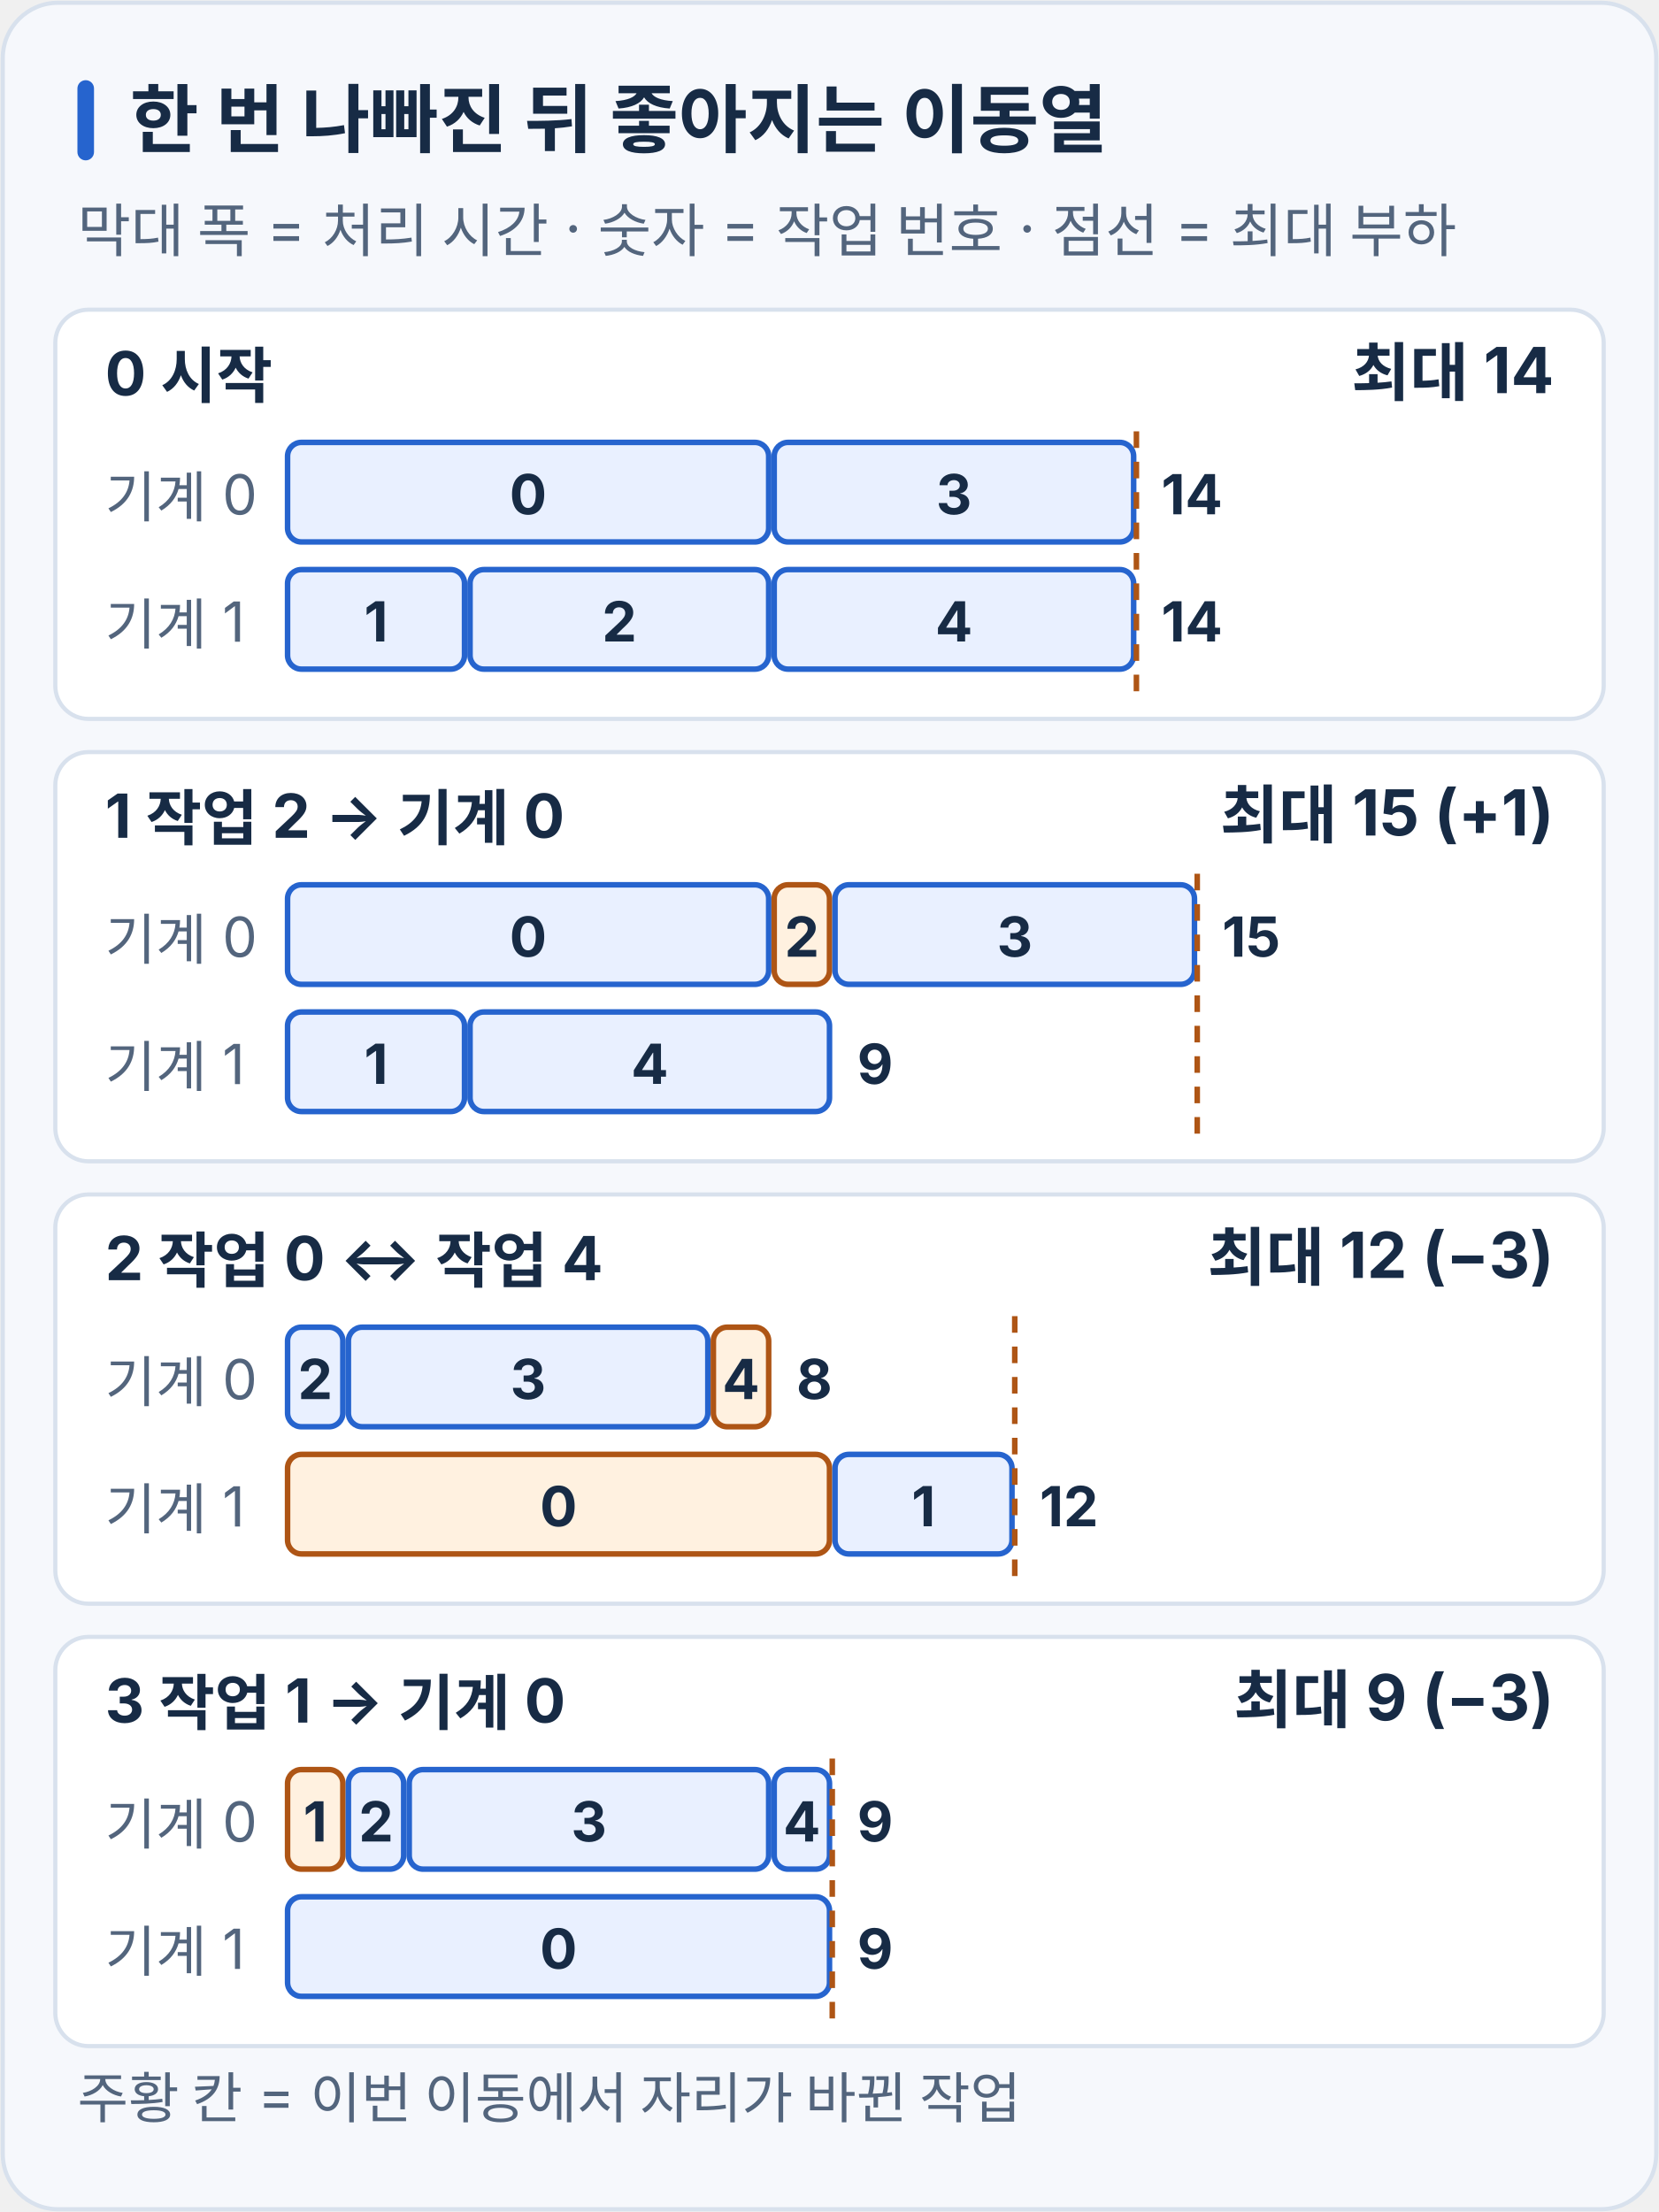
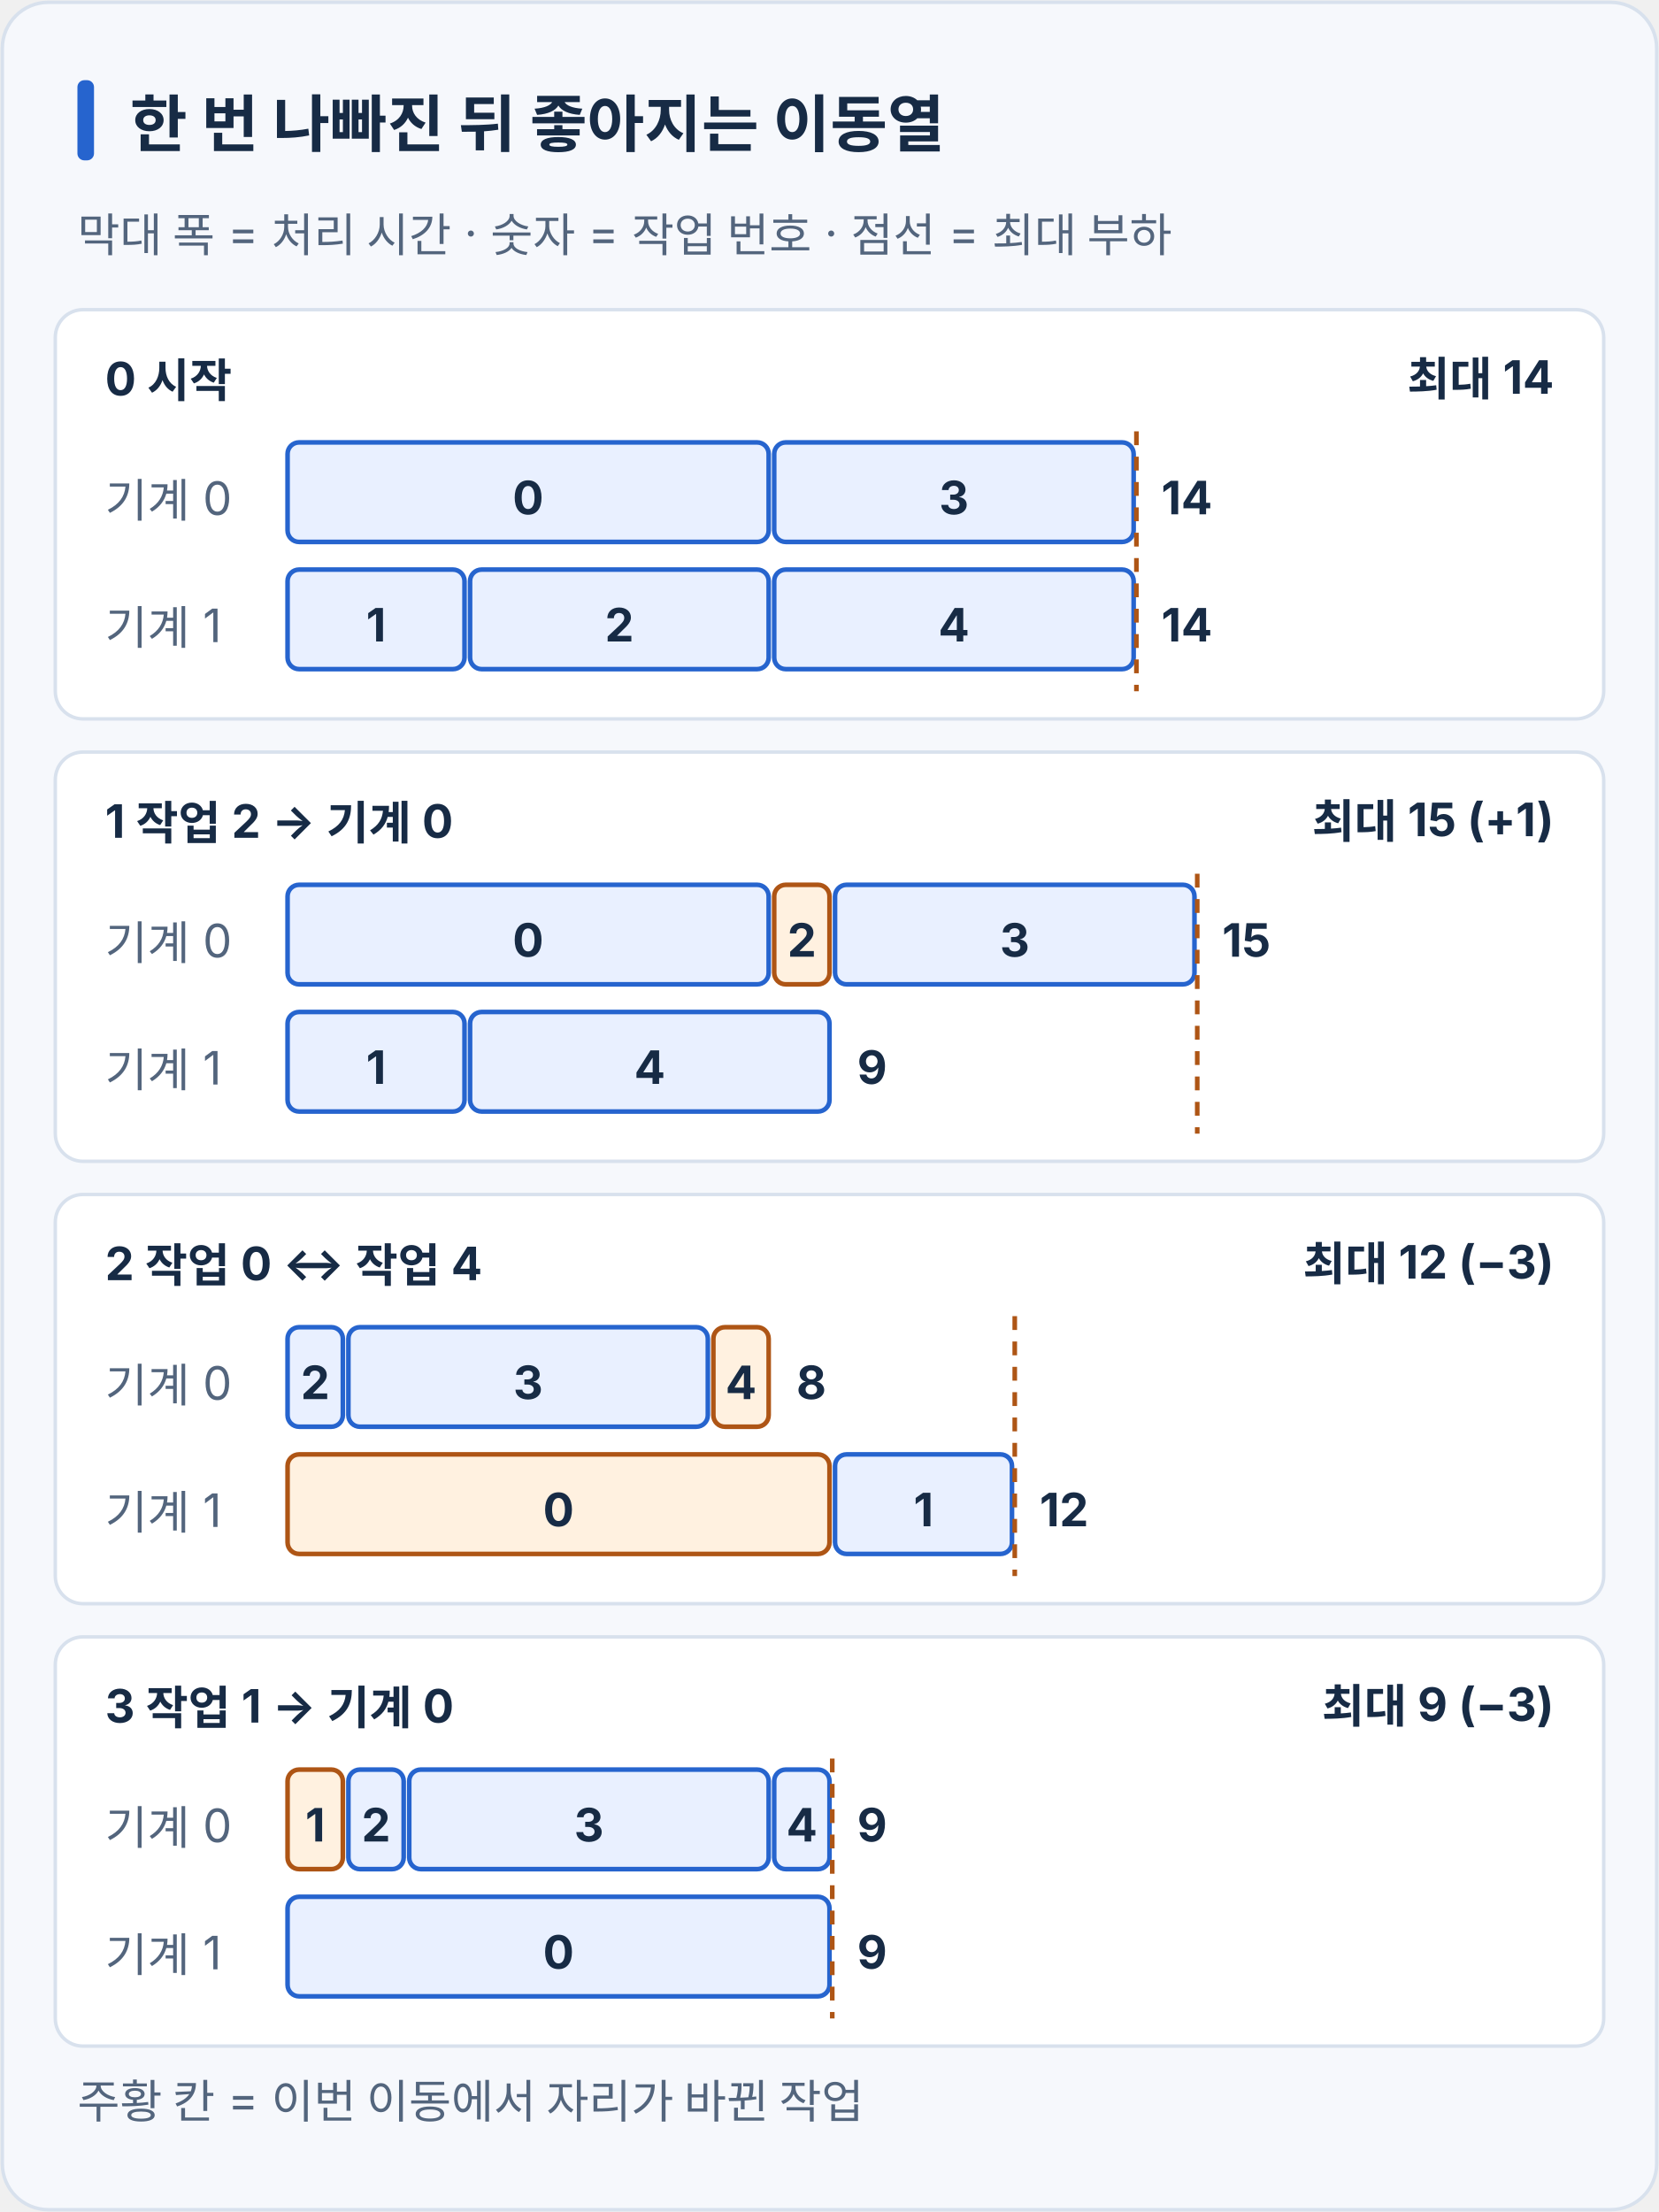
- <svg xmlns="http://www.w3.org/2000/svg" viewBox="0 0 600 800" role="img" aria-labelledby="title desc">
+ <svg xmlns="http://www.w3.org/2000/svg" viewBox="0 0 720 960" role="img" aria-labelledby="title desc">
  <style>text{font-family:-apple-system,BlinkMacSystemFont,"Apple SD Gothic Neo","Noto Sans KR",sans-serif}*{box-sizing:border-box}</style>
-   <rect x="1" y="1" width="598" height="798" rx="20" fill="#f6f8fc" stroke="#d8e1ed" stroke-width="1.5" />
-   <rect x="28" y="29" width="6" height="29" rx="3" fill="#2664ce" />
-   <text x="47" y="53" font-size="27" fill="#172b45" font-weight="750">한 번 나빠진 뒤 좋아지는 이동열</text>
-   <text x="28" y="91" font-size="21" fill="#53657d">막대 폭 = 처리 시간 · 숫자 = 작업 번호 · 점선 = 최대 부하</text>
-   <rect x="20" y="112" width="560" height="148" rx="12" fill="#ffffff" stroke="#d8e1ed" stroke-width="1.5" />
-   <text x="38" y="143" font-size="22" fill="#172b45" font-weight="700">0  시작</text>
-   <text x="562" y="143" font-size="23" fill="#172b45" font-weight="750" text-anchor="end">최대 14</text>
-   <text x="38" y="187" font-size="20" fill="#53657d">기계 0</text>
-   <rect x="104" y="160" width="174" height="36" rx="5" fill="#e9f0ff" stroke="#2664ce" stroke-width="2" />
-   <text x="191.0" y="186" font-size="20" fill="#172b45" font-weight="700" text-anchor="middle">0</text>
-   <rect x="280" y="160" width="130" height="36" rx="5" fill="#e9f0ff" stroke="#2664ce" stroke-width="2" />
-   <text x="345.0" y="186" font-size="20" fill="#172b45" font-weight="700" text-anchor="middle">3</text>
-   <text x="420" y="186" font-size="20" fill="#172b45" font-weight="700">14</text>
-   <text x="38" y="233" font-size="20" fill="#53657d">기계 1</text>
-   <rect x="104" y="206" width="64" height="36" rx="5" fill="#e9f0ff" stroke="#2664ce" stroke-width="2" />
-   <text x="136.0" y="232" font-size="20" fill="#172b45" font-weight="700" text-anchor="middle">1</text>
-   <rect x="170" y="206" width="108" height="36" rx="5" fill="#e9f0ff" stroke="#2664ce" stroke-width="2" />
-   <text x="224.0" y="232" font-size="20" fill="#172b45" font-weight="700" text-anchor="middle">2</text>
-   <rect x="280" y="206" width="130" height="36" rx="5" fill="#e9f0ff" stroke="#2664ce" stroke-width="2" />
-   <text x="345.0" y="232" font-size="20" fill="#172b45" font-weight="700" text-anchor="middle">4</text>
-   <text x="420" y="232" font-size="20" fill="#172b45" font-weight="700">14</text>
-   <line x1="411" y1="156" x2="411" y2="250" stroke="#ae5515" stroke-width="2" stroke-dasharray="6 5" />
-   <rect x="20" y="272" width="560" height="148" rx="12" fill="#ffffff" stroke="#d8e1ed" stroke-width="1.5" />
-   <text x="38" y="303" font-size="22" fill="#172b45" font-weight="700">1  작업 2 → 기계 0</text>
-   <text x="562" y="303" font-size="23" fill="#172b45" font-weight="750" text-anchor="end">최대 15 (+1)</text>
-   <text x="38" y="347" font-size="20" fill="#53657d">기계 0</text>
-   <rect x="104" y="320" width="174" height="36" rx="5" fill="#e9f0ff" stroke="#2664ce" stroke-width="2" />
-   <text x="191.0" y="346" font-size="20" fill="#172b45" font-weight="700" text-anchor="middle">0</text>
-   <rect x="280" y="320" width="20" height="36" rx="5" fill="#fff1e0" stroke="#ae5515" stroke-width="2" />
-   <text x="290.0" y="346" font-size="20" fill="#172b45" font-weight="700" text-anchor="middle">2</text>
-   <rect x="302" y="320" width="130" height="36" rx="5" fill="#e9f0ff" stroke="#2664ce" stroke-width="2" />
-   <text x="367.0" y="346" font-size="20" fill="#172b45" font-weight="700" text-anchor="middle">3</text>
-   <text x="442" y="346" font-size="20" fill="#172b45" font-weight="700">15</text>
-   <text x="38" y="393" font-size="20" fill="#53657d">기계 1</text>
-   <rect x="104" y="366" width="64" height="36" rx="5" fill="#e9f0ff" stroke="#2664ce" stroke-width="2" />
-   <text x="136.0" y="392" font-size="20" fill="#172b45" font-weight="700" text-anchor="middle">1</text>
-   <rect x="170" y="366" width="130" height="36" rx="5" fill="#e9f0ff" stroke="#2664ce" stroke-width="2" />
-   <text x="235.0" y="392" font-size="20" fill="#172b45" font-weight="700" text-anchor="middle">4</text>
-   <text x="310" y="392" font-size="20" fill="#172b45" font-weight="700">9</text>
-   <line x1="433" y1="316" x2="433" y2="410" stroke="#ae5515" stroke-width="2" stroke-dasharray="6 5" />
-   <rect x="20" y="432" width="560" height="148" rx="12" fill="#ffffff" stroke="#d8e1ed" stroke-width="1.5" />
-   <text x="38" y="463" font-size="22" fill="#172b45" font-weight="700">2  작업 0 ↔ 작업 4</text>
-   <text x="562" y="463" font-size="23" fill="#172b45" font-weight="750" text-anchor="end">최대 12 (−3)</text>
-   <text x="38" y="507" font-size="20" fill="#53657d">기계 0</text>
-   <rect x="104" y="480" width="20" height="36" rx="5" fill="#e9f0ff" stroke="#2664ce" stroke-width="2" />
-   <text x="114.0" y="506" font-size="20" fill="#172b45" font-weight="700" text-anchor="middle">2</text>
-   <rect x="126" y="480" width="130" height="36" rx="5" fill="#e9f0ff" stroke="#2664ce" stroke-width="2" />
-   <text x="191.0" y="506" font-size="20" fill="#172b45" font-weight="700" text-anchor="middle">3</text>
-   <rect x="258" y="480" width="20" height="36" rx="5" fill="#fff1e0" stroke="#ae5515" stroke-width="2" />
-   <text x="268.0" y="506" font-size="20" fill="#172b45" font-weight="700" text-anchor="middle">4</text>
-   <text x="288" y="506" font-size="20" fill="#172b45" font-weight="700">8</text>
-   <text x="38" y="553" font-size="20" fill="#53657d">기계 1</text>
-   <rect x="104" y="526" width="196" height="36" rx="5" fill="#fff1e0" stroke="#ae5515" stroke-width="2" />
-   <text x="202.0" y="552" font-size="20" fill="#172b45" font-weight="700" text-anchor="middle">0</text>
-   <rect x="302" y="526" width="64" height="36" rx="5" fill="#e9f0ff" stroke="#2664ce" stroke-width="2" />
-   <text x="334.0" y="552" font-size="20" fill="#172b45" font-weight="700" text-anchor="middle">1</text>
-   <text x="376" y="552" font-size="20" fill="#172b45" font-weight="700">12</text>
-   <line x1="367" y1="476" x2="367" y2="570" stroke="#ae5515" stroke-width="2" stroke-dasharray="6 5" />
-   <rect x="20" y="592" width="560" height="148" rx="12" fill="#ffffff" stroke="#d8e1ed" stroke-width="1.5" />
-   <text x="38" y="623" font-size="22" fill="#172b45" font-weight="700">3  작업 1 → 기계 0</text>
-   <text x="562" y="623" font-size="23" fill="#172b45" font-weight="750" text-anchor="end">최대 9 (−3)</text>
-   <text x="38" y="667" font-size="20" fill="#53657d">기계 0</text>
-   <rect x="104" y="640" width="20" height="36" rx="5" fill="#fff1e0" stroke="#ae5515" stroke-width="2" />
-   <text x="114.0" y="666" font-size="20" fill="#172b45" font-weight="700" text-anchor="middle">1</text>
-   <rect x="126" y="640" width="20" height="36" rx="5" fill="#e9f0ff" stroke="#2664ce" stroke-width="2" />
-   <text x="136.0" y="666" font-size="20" fill="#172b45" font-weight="700" text-anchor="middle">2</text>
-   <rect x="148" y="640" width="130" height="36" rx="5" fill="#e9f0ff" stroke="#2664ce" stroke-width="2" />
-   <text x="213.0" y="666" font-size="20" fill="#172b45" font-weight="700" text-anchor="middle">3</text>
-   <rect x="280" y="640" width="20" height="36" rx="5" fill="#e9f0ff" stroke="#2664ce" stroke-width="2" />
-   <text x="290.0" y="666" font-size="20" fill="#172b45" font-weight="700" text-anchor="middle">4</text>
-   <text x="310" y="666" font-size="20" fill="#172b45" font-weight="700">9</text>
-   <text x="38" y="713" font-size="20" fill="#53657d">기계 1</text>
-   <rect x="104" y="686" width="196" height="36" rx="5" fill="#e9f0ff" stroke="#2664ce" stroke-width="2" />
-   <text x="202.0" y="712" font-size="20" fill="#172b45" font-weight="700" text-anchor="middle">0</text>
-   <text x="310" y="712" font-size="20" fill="#172b45" font-weight="700">9</text>
-   <line x1="301" y1="636" x2="301" y2="730" stroke="#ae5515" stroke-width="2" stroke-dasharray="6 5" />
-   <text x="28" y="766" font-size="20" fill="#53657d">주황 칸 = 이번 이동에서 자리가 바뀐 작업</text>
+   <rect x="1" y="1" width="718" height="958" rx="20" fill="#f6f8fc" stroke="#d8e1ed" stroke-width="1.5" />
+   <rect x="33.6" y="34.8" width="7.2" height="34.8" rx="3" fill="#2664ce" />
+   <text x="56.4" y="63.6" font-size="27" fill="#172b45" font-weight="750">한 번 나빠진 뒤 좋아지는 이동열</text>
+   <text x="33.6" y="109.2" font-size="20" fill="#53657d">막대 폭 = 처리 시간 · 숫자 = 작업 번호 · 점선 = 최대 부하</text>
+   <rect x="24" y="134.4" width="672" height="177.6" rx="12" fill="#ffffff" stroke="#d8e1ed" stroke-width="1.5" />
+   <text x="45.6" y="171.6" font-size="20" fill="#172b45" font-weight="700">0  시작</text>
+   <text x="674.4" y="171.6" font-size="20" fill="#172b45" font-weight="750" text-anchor="end">최대 14</text>
+   <text x="45.6" y="224.4" font-size="20" fill="#53657d">기계 0</text>
+   <rect x="124.8" y="192" width="208.8" height="43.2" rx="5" fill="#e9f0ff" stroke="#2664ce" stroke-width="2" />
+   <text x="229.2" y="223.2" font-size="20" fill="#172b45" font-weight="700" text-anchor="middle">0</text>
+   <rect x="336" y="192" width="156" height="43.2" rx="5" fill="#e9f0ff" stroke="#2664ce" stroke-width="2" />
+   <text x="414" y="223.2" font-size="20" fill="#172b45" font-weight="700" text-anchor="middle">3</text>
+   <text x="504" y="223.2" font-size="20" fill="#172b45" font-weight="700">14</text>
+   <text x="45.6" y="279.6" font-size="20" fill="#53657d">기계 1</text>
+   <rect x="124.8" y="247.2" width="76.8" height="43.2" rx="5" fill="#e9f0ff" stroke="#2664ce" stroke-width="2" />
+   <text x="163.2" y="278.4" font-size="20" fill="#172b45" font-weight="700" text-anchor="middle">1</text>
+   <rect x="204" y="247.2" width="129.6" height="43.2" rx="5" fill="#e9f0ff" stroke="#2664ce" stroke-width="2" />
+   <text x="268.8" y="278.4" font-size="20" fill="#172b45" font-weight="700" text-anchor="middle">2</text>
+   <rect x="336" y="247.2" width="156" height="43.2" rx="5" fill="#e9f0ff" stroke="#2664ce" stroke-width="2" />
+   <text x="414" y="278.4" font-size="20" fill="#172b45" font-weight="700" text-anchor="middle">4</text>
+   <text x="504" y="278.4" font-size="20" fill="#172b45" font-weight="700">14</text>
+   <line x1="493.2" y1="187.2" x2="493.2" y2="300" stroke="#ae5515" stroke-width="2" stroke-dasharray="6 5" />
+   <rect x="24" y="326.4" width="672" height="177.6" rx="12" fill="#ffffff" stroke="#d8e1ed" stroke-width="1.5" />
+   <text x="45.6" y="363.6" font-size="20" fill="#172b45" font-weight="700">1  작업 2 → 기계 0</text>
+   <text x="674.4" y="363.6" font-size="20" fill="#172b45" font-weight="750" text-anchor="end">최대 15 (+1)</text>
+   <text x="45.6" y="416.4" font-size="20" fill="#53657d">기계 0</text>
+   <rect x="124.8" y="384" width="208.8" height="43.2" rx="5" fill="#e9f0ff" stroke="#2664ce" stroke-width="2" />
+   <text x="229.2" y="415.2" font-size="20" fill="#172b45" font-weight="700" text-anchor="middle">0</text>
+   <rect x="336" y="384" width="24" height="43.2" rx="5" fill="#fff1e0" stroke="#ae5515" stroke-width="2" />
+   <text x="348" y="415.2" font-size="20" fill="#172b45" font-weight="700" text-anchor="middle">2</text>
+   <rect x="362.4" y="384" width="156" height="43.2" rx="5" fill="#e9f0ff" stroke="#2664ce" stroke-width="2" />
+   <text x="440.4" y="415.2" font-size="20" fill="#172b45" font-weight="700" text-anchor="middle">3</text>
+   <text x="530.4" y="415.2" font-size="20" fill="#172b45" font-weight="700">15</text>
+   <text x="45.6" y="471.6" font-size="20" fill="#53657d">기계 1</text>
+   <rect x="124.8" y="439.2" width="76.8" height="43.2" rx="5" fill="#e9f0ff" stroke="#2664ce" stroke-width="2" />
+   <text x="163.2" y="470.4" font-size="20" fill="#172b45" font-weight="700" text-anchor="middle">1</text>
+   <rect x="204" y="439.2" width="156" height="43.2" rx="5" fill="#e9f0ff" stroke="#2664ce" stroke-width="2" />
+   <text x="282" y="470.4" font-size="20" fill="#172b45" font-weight="700" text-anchor="middle">4</text>
+   <text x="372" y="470.4" font-size="20" fill="#172b45" font-weight="700">9</text>
+   <line x1="519.6" y1="379.2" x2="519.6" y2="492" stroke="#ae5515" stroke-width="2" stroke-dasharray="6 5" />
+   <rect x="24" y="518.4" width="672" height="177.6" rx="12" fill="#ffffff" stroke="#d8e1ed" stroke-width="1.5" />
+   <text x="45.6" y="555.6" font-size="20" fill="#172b45" font-weight="700">2  작업 0 ↔ 작업 4</text>
+   <text x="674.4" y="555.6" font-size="20" fill="#172b45" font-weight="750" text-anchor="end">최대 12 (−3)</text>
+   <text x="45.6" y="608.4" font-size="20" fill="#53657d">기계 0</text>
+   <rect x="124.8" y="576" width="24" height="43.2" rx="5" fill="#e9f0ff" stroke="#2664ce" stroke-width="2" />
+   <text x="136.8" y="607.2" font-size="20" fill="#172b45" font-weight="700" text-anchor="middle">2</text>
+   <rect x="151.2" y="576" width="156" height="43.2" rx="5" fill="#e9f0ff" stroke="#2664ce" stroke-width="2" />
+   <text x="229.2" y="607.2" font-size="20" fill="#172b45" font-weight="700" text-anchor="middle">3</text>
+   <rect x="309.6" y="576" width="24" height="43.2" rx="5" fill="#fff1e0" stroke="#ae5515" stroke-width="2" />
+   <text x="321.6" y="607.2" font-size="20" fill="#172b45" font-weight="700" text-anchor="middle">4</text>
+   <text x="345.6" y="607.2" font-size="20" fill="#172b45" font-weight="700">8</text>
+   <text x="45.6" y="663.6" font-size="20" fill="#53657d">기계 1</text>
+   <rect x="124.8" y="631.2" width="235.2" height="43.2" rx="5" fill="#fff1e0" stroke="#ae5515" stroke-width="2" />
+   <text x="242.4" y="662.4" font-size="20" fill="#172b45" font-weight="700" text-anchor="middle">0</text>
+   <rect x="362.4" y="631.2" width="76.8" height="43.2" rx="5" fill="#e9f0ff" stroke="#2664ce" stroke-width="2" />
+   <text x="400.8" y="662.4" font-size="20" fill="#172b45" font-weight="700" text-anchor="middle">1</text>
+   <text x="451.2" y="662.4" font-size="20" fill="#172b45" font-weight="700">12</text>
+   <line x1="440.4" y1="571.2" x2="440.4" y2="684" stroke="#ae5515" stroke-width="2" stroke-dasharray="6 5" />
+   <rect x="24" y="710.4" width="672" height="177.6" rx="12" fill="#ffffff" stroke="#d8e1ed" stroke-width="1.5" />
+   <text x="45.6" y="747.6" font-size="20" fill="#172b45" font-weight="700">3  작업 1 → 기계 0</text>
+   <text x="674.4" y="747.6" font-size="20" fill="#172b45" font-weight="750" text-anchor="end">최대 9 (−3)</text>
+   <text x="45.6" y="800.4" font-size="20" fill="#53657d">기계 0</text>
+   <rect x="124.8" y="768" width="24" height="43.2" rx="5" fill="#fff1e0" stroke="#ae5515" stroke-width="2" />
+   <text x="136.8" y="799.2" font-size="20" fill="#172b45" font-weight="700" text-anchor="middle">1</text>
+   <rect x="151.2" y="768" width="24" height="43.2" rx="5" fill="#e9f0ff" stroke="#2664ce" stroke-width="2" />
+   <text x="163.2" y="799.2" font-size="20" fill="#172b45" font-weight="700" text-anchor="middle">2</text>
+   <rect x="177.6" y="768" width="156" height="43.2" rx="5" fill="#e9f0ff" stroke="#2664ce" stroke-width="2" />
+   <text x="255.6" y="799.2" font-size="20" fill="#172b45" font-weight="700" text-anchor="middle">3</text>
+   <rect x="336" y="768" width="24" height="43.2" rx="5" fill="#e9f0ff" stroke="#2664ce" stroke-width="2" />
+   <text x="348" y="799.2" font-size="20" fill="#172b45" font-weight="700" text-anchor="middle">4</text>
+   <text x="372" y="799.2" font-size="20" fill="#172b45" font-weight="700">9</text>
+   <text x="45.6" y="855.6" font-size="20" fill="#53657d">기계 1</text>
+   <rect x="124.8" y="823.2" width="235.2" height="43.2" rx="5" fill="#e9f0ff" stroke="#2664ce" stroke-width="2" />
+   <text x="242.4" y="854.4" font-size="20" fill="#172b45" font-weight="700" text-anchor="middle">0</text>
+   <text x="372" y="854.4" font-size="20" fill="#172b45" font-weight="700">9</text>
+   <line x1="361.2" y1="763.2" x2="361.2" y2="876" stroke="#ae5515" stroke-width="2" stroke-dasharray="6 5" />
+   <text x="33.6" y="919.2" font-size="20" fill="#53657d">주황 칸 = 이번 이동에서 자리가 바뀐 작업</text>
</svg>
